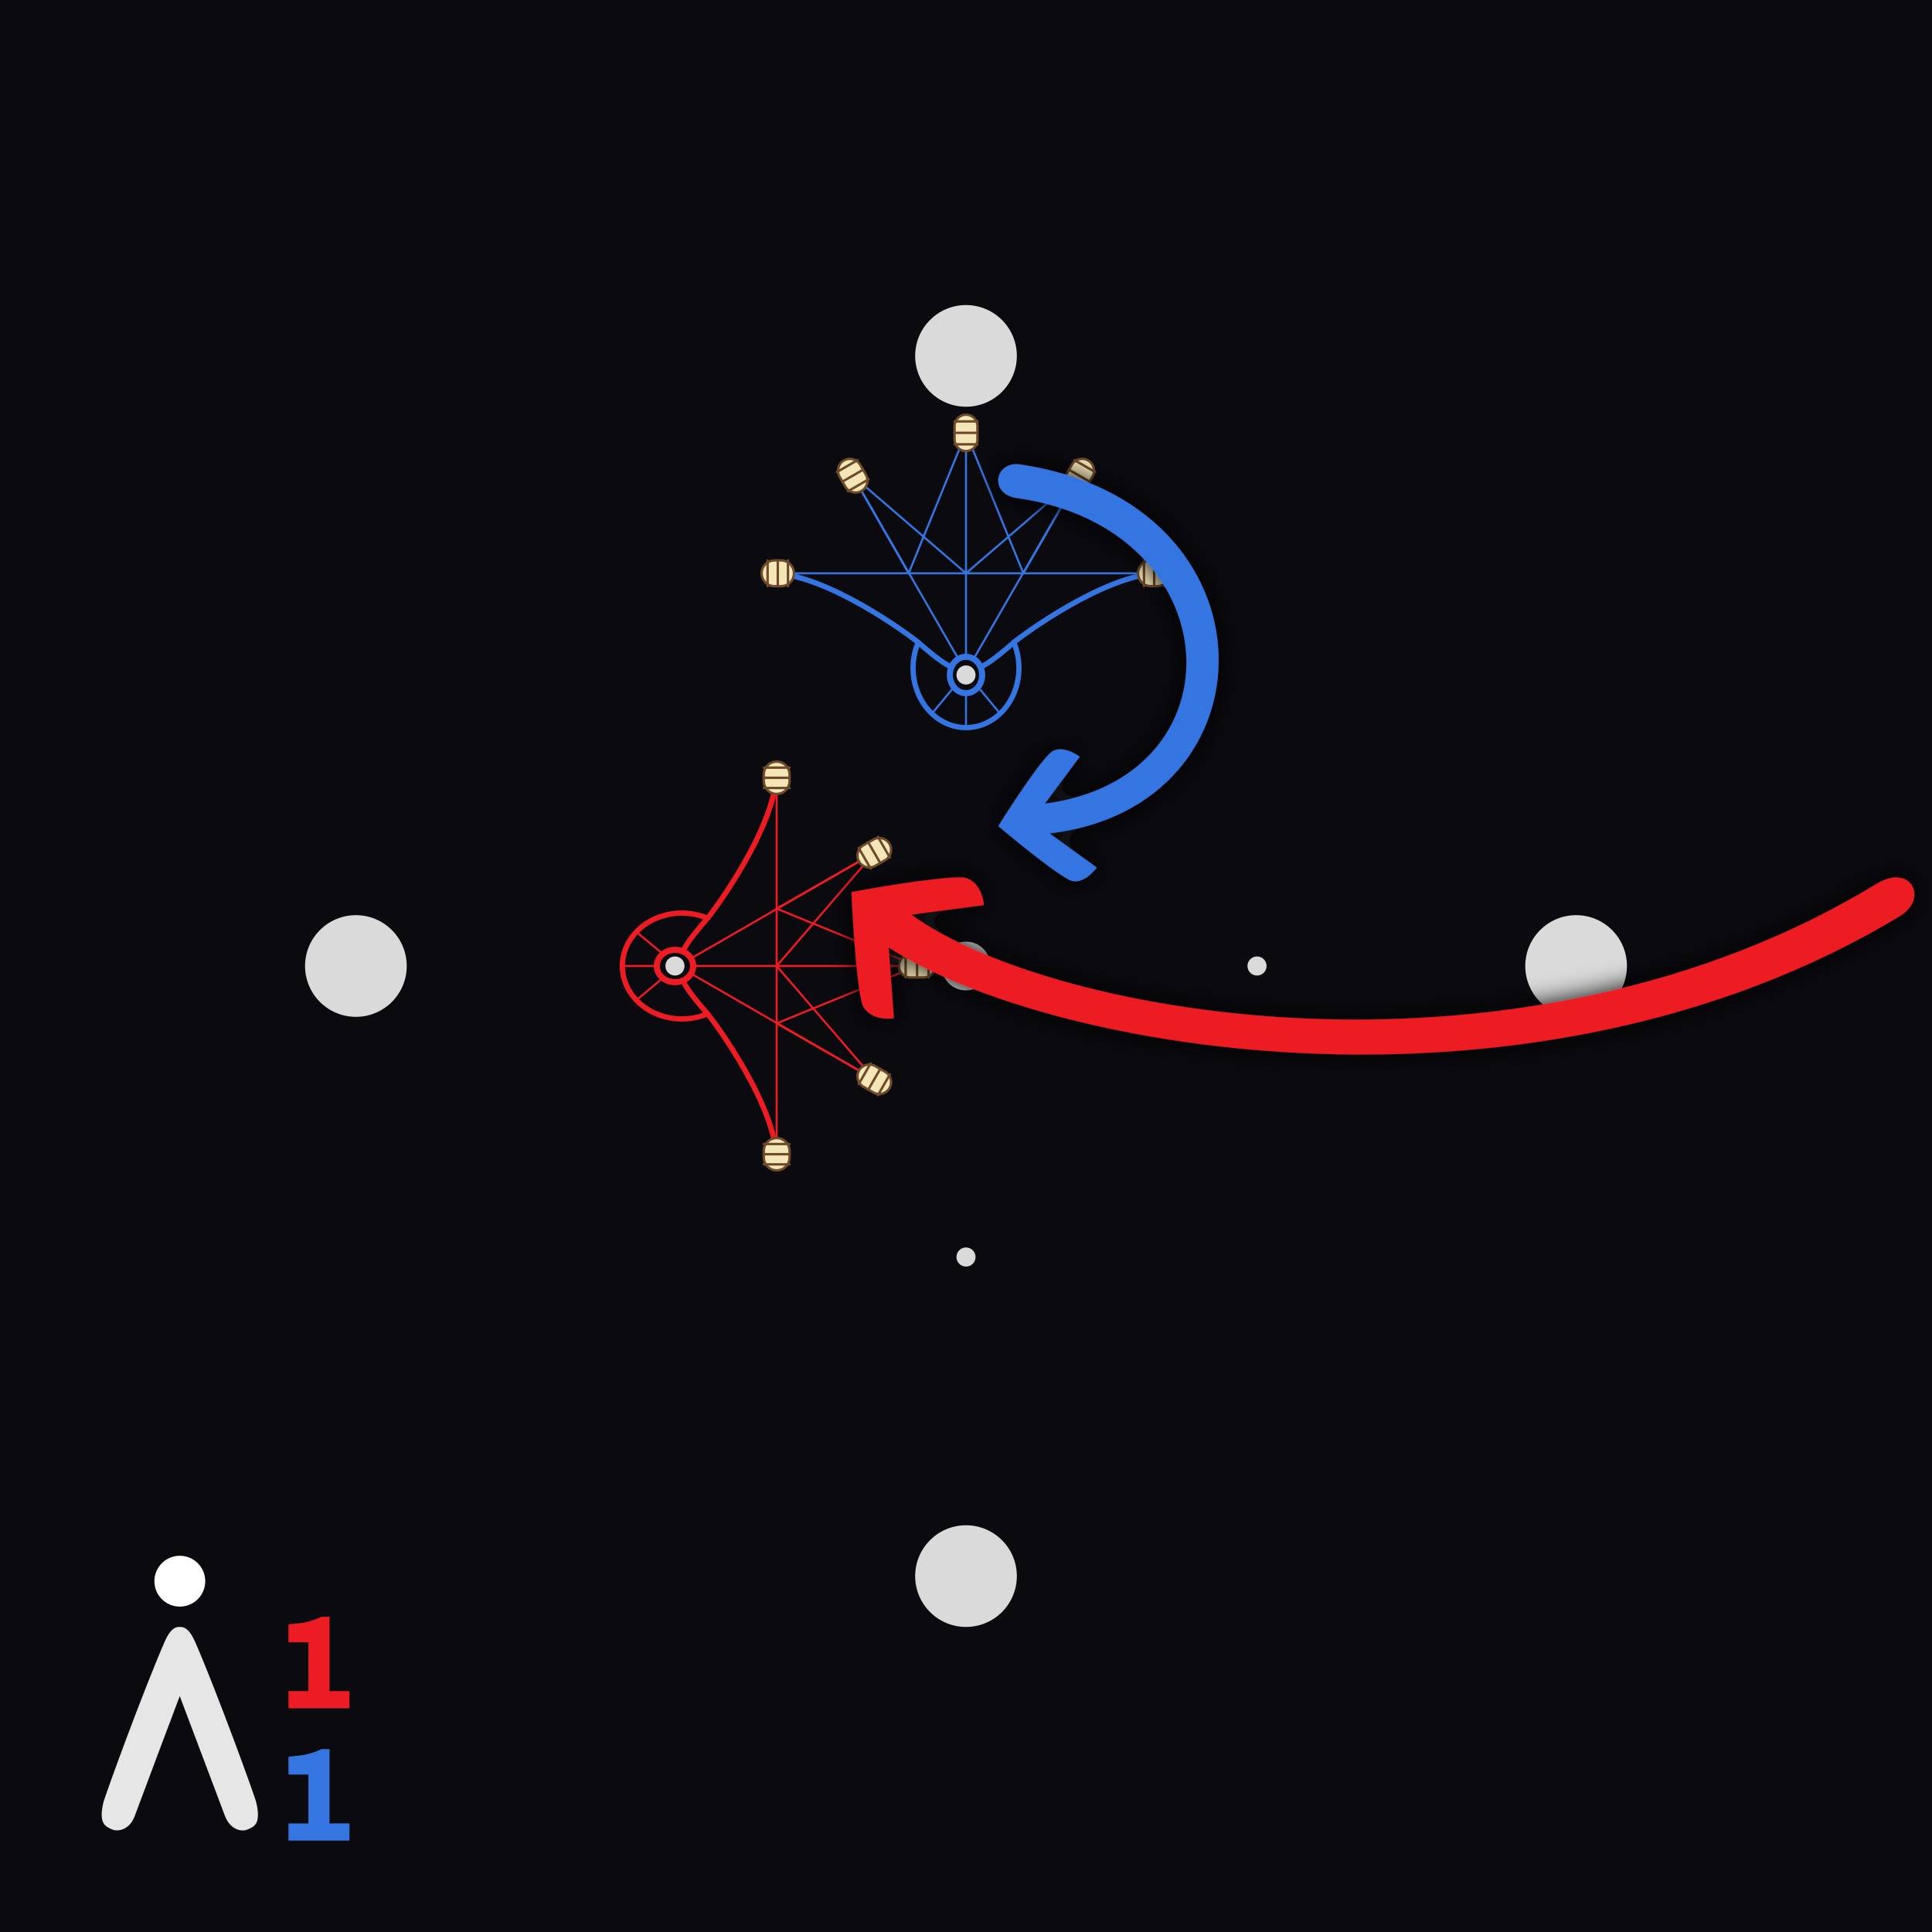
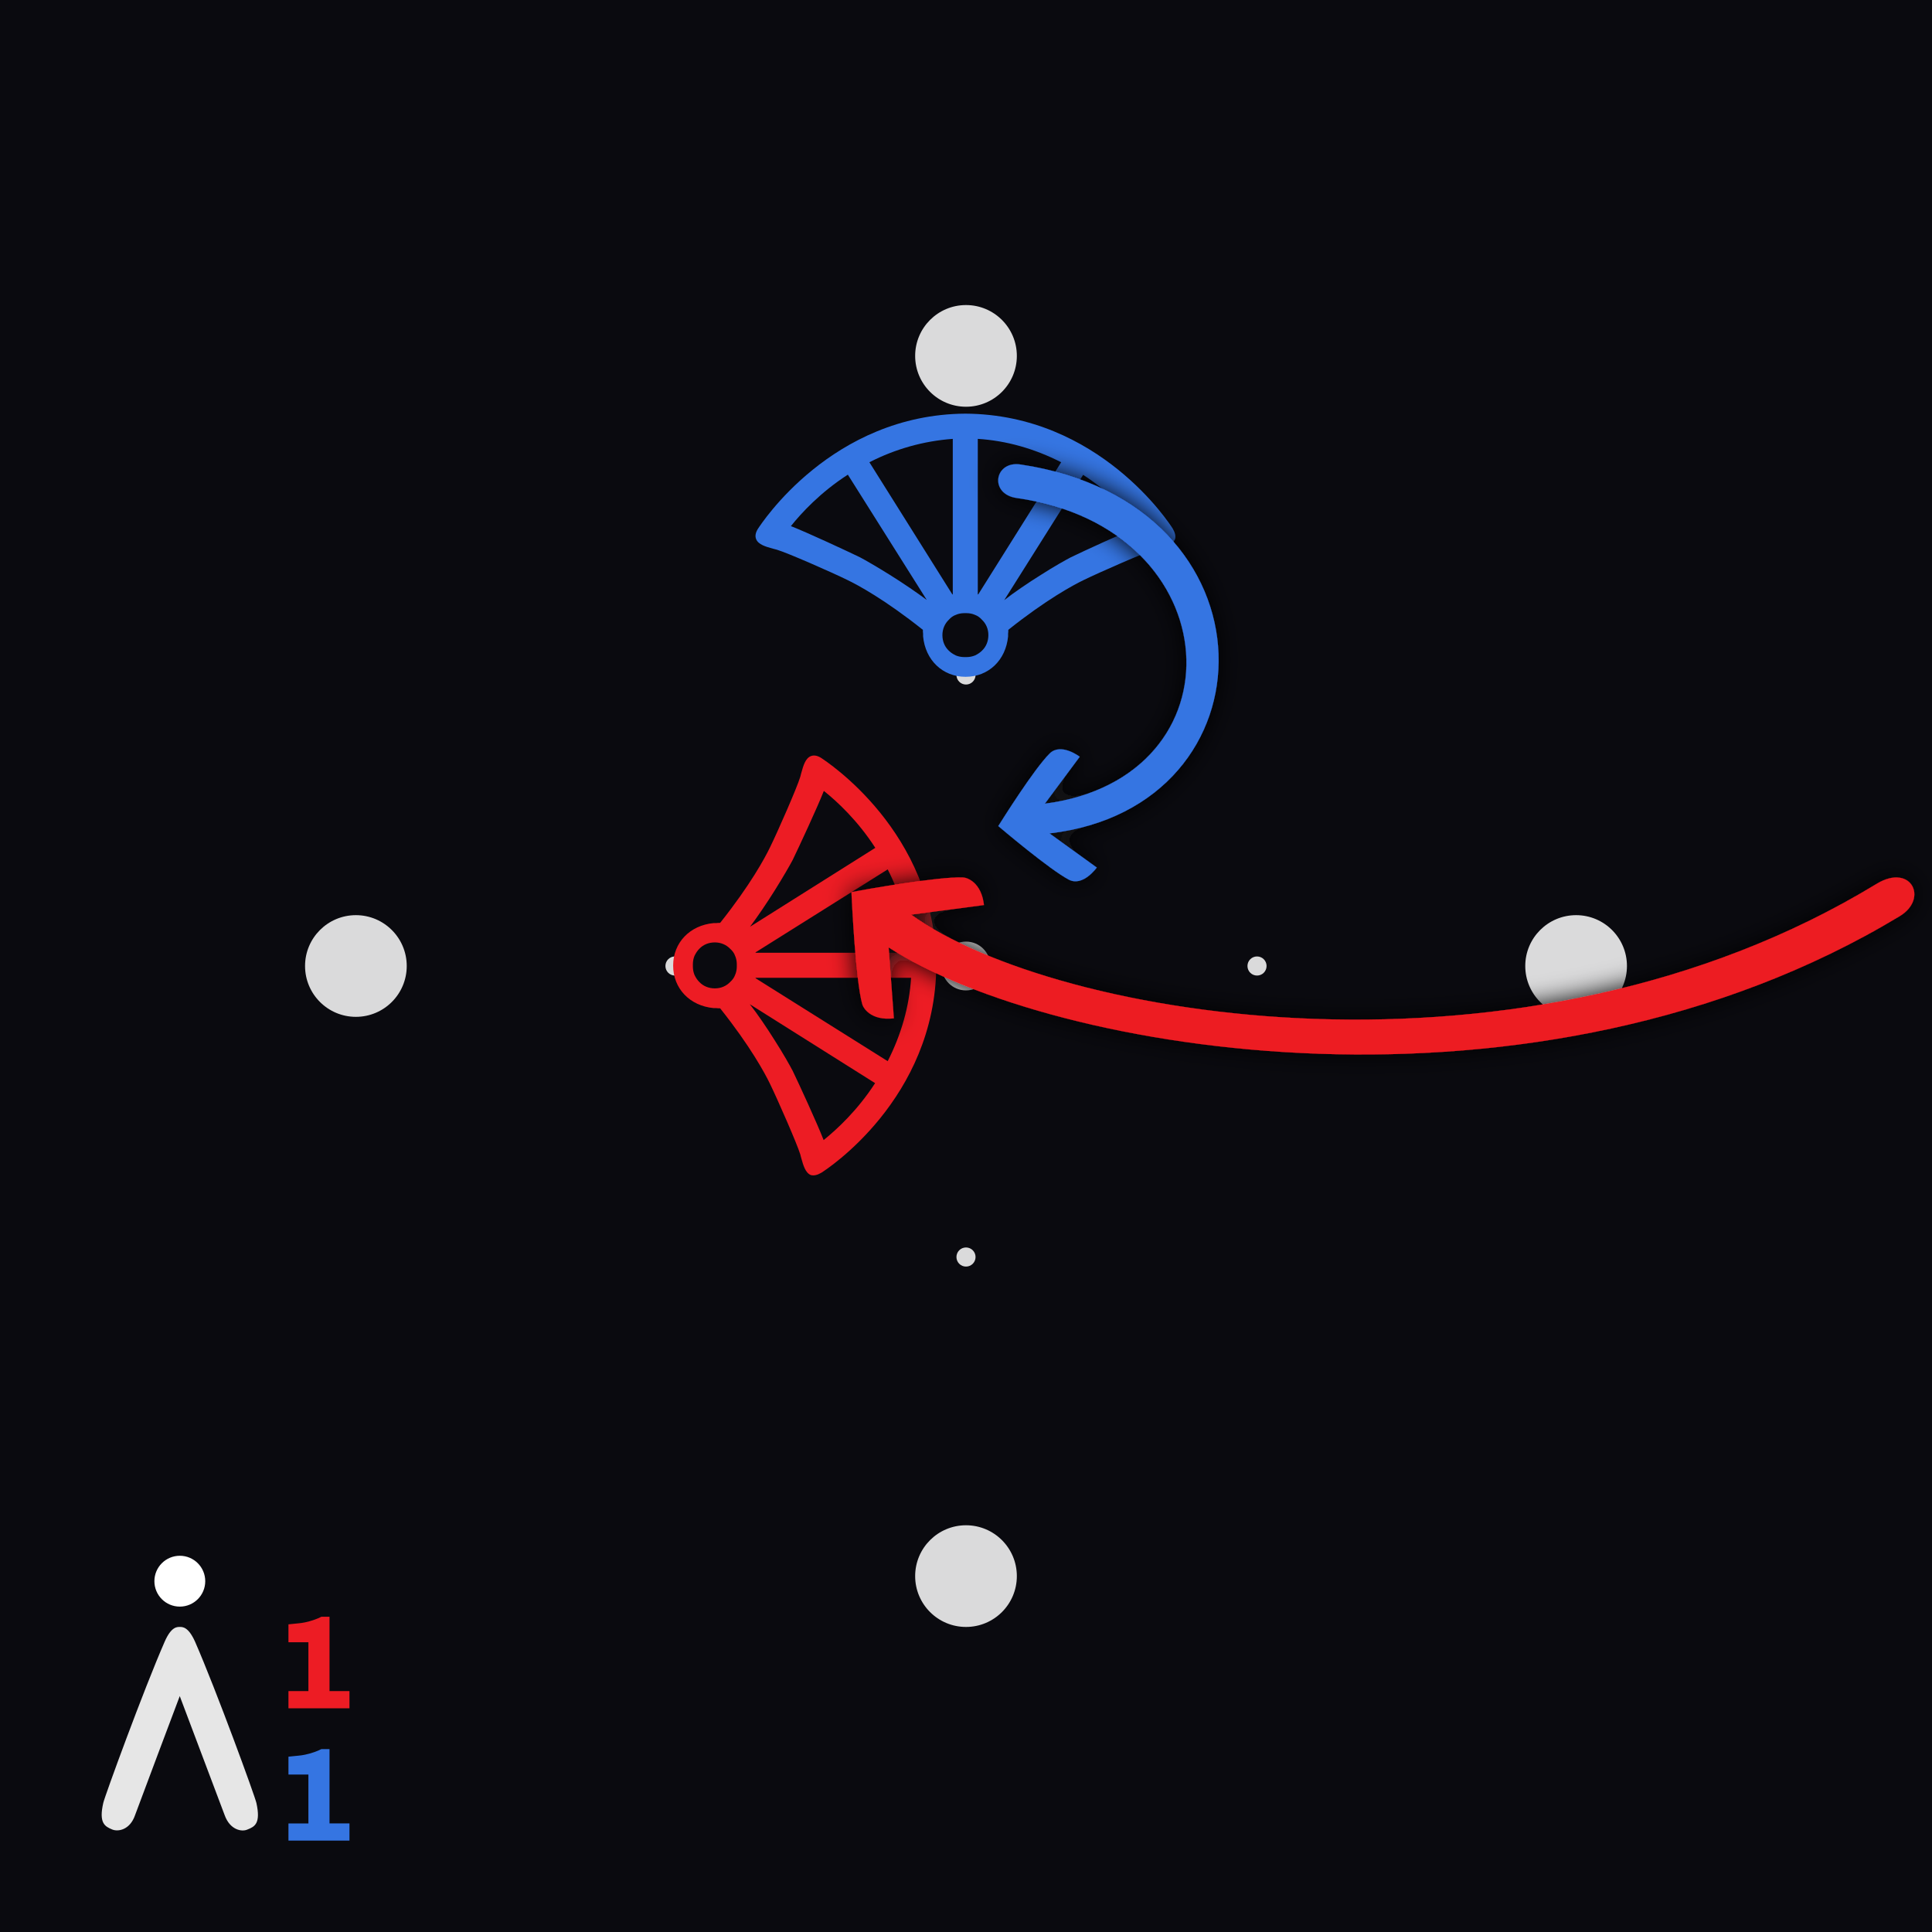
<svg xmlns="http://www.w3.org/2000/svg" viewBox="0 0 950 950" width="950" height="950">
  <defs>
    <filter id="arrow-halo" x="-20%" y="-20%" width="140%" height="140%">
      <feDropShadow dx="0" dy="0" stdDeviation="6" flood-color="#0a0a0f" />
      <feDropShadow dx="0" dy="0" stdDeviation="6" flood-color="#0a0a0f" />
      <feDropShadow dx="0" dy="0" stdDeviation="6" flood-color="#0a0a0f" />
    </filter>
  </defs>
  <rect width="950" height="950" fill="#0a0a0f" />
  <g style="color: #ffffff" opacity="0.85">
    <circle cx="475" cy="475" r="12" fill="#ffffff" />
    <circle cx="475" cy="175" r="25" fill="#ffffff" />
    <circle cx="775" cy="475" r="25" fill="#ffffff" />
    <circle cx="475" cy="775" r="25" fill="#ffffff" />
    <circle cx="175" cy="475" r="25" fill="#ffffff" />
    <circle cx="475" cy="331.9" r="4.7" fill="#ffffff" />
    <circle cx="618.1" cy="475" r="4.7" fill="#ffffff" />
    <circle cx="475" cy="618.1" r="4.7" fill="#ffffff" />
    <circle cx="331.9" cy="475" r="4.7" fill="#ffffff" />
  </g>
  <g transform="translate(475, 331.9) rotate(270) translate(-130, -103.5)">
-     <g data-fan-frame="" fill="none" stroke="#3575E2" stroke-linecap="round" stroke-linejoin="round">
-       <ellipse data-fire-grip-ring="" cx="130" cy="103.5" rx="8.942" ry="7.95" stroke-width="3" />
-       <path data-fire-grip-shell="" d="M 146 80.005 L 144.501 79.415 L 142.967 78.9 L 141.404 78.462 L 139.815 78.103 L 138.206 77.824 L 136.582 77.625 L 134.948 77.507 L 133.31 77.471 L 131.671 77.516 L 130.038 77.642 L 128.416 77.85 L 126.809 78.138 L 125.223 78.506 L 123.662 78.951 L 122.132 79.474 L 120.637 80.073 L 119.183 80.744 L 117.772 81.487 L 116.411 82.299 L 115.103 83.177 L 113.853 84.119 L 112.663 85.122 L 111.539 86.182 L 110.483 87.297 L 109.499 88.463 L 108.59 89.675 L 107.758 90.931 L 107.007 92.226 L 106.339 93.557 L 105.755 94.919 L 105.258 96.308 L 104.85 97.719 L 104.531 99.148 L 104.302 100.591 L 104.164 102.043 L 104.118 103.5 L 104.164 104.957 L 104.302 106.409 L 104.531 107.852 L 104.85 109.281 L 105.258 110.692 L 105.755 112.081 L 106.339 113.443 L 107.007 114.774 L 107.758 116.069 L 108.59 117.325 L 109.499 118.537 L 110.483 119.703 L 111.539 120.818 L 112.663 121.878 L 113.853 122.881 L 115.103 123.823 L 116.411 124.701 L 117.772 125.513 L 119.183 126.256 L 120.637 126.927 L 122.132 127.526 L 123.662 128.048 L 125.223 128.494 L 126.809 128.862 L 128.416 129.15 L 130.038 129.358 L 131.671 129.484 L 133.31 129.53 L 134.948 129.493 L 136.582 129.375 L 138.206 129.176 L 139.815 128.897 L 141.404 128.538 L 142.967 128.1 L 144.501 127.585 L 146 126.995" stroke-width="2.6" />
-       <path data-fire-grip-bridge="1" d="M 123.428 97.032 L 111.001 86.735" />
-       <path data-fire-grip-bridge="2" d="M 119.955 103.5 L 104.118 103.5" />
-       <path data-fire-grip-bridge="3" d="M 123.428 109.968 L 111.001 120.265" />
-       <path data-fire-rail="left" d="M 134.694 94.737 C 137.51 89.729 142.674 83.887 146 80.005 C 149.325 76.122 179.999 34.645 179.999 7.617" stroke-width="2.6" />
-       <path data-fire-spine="2" d="M 139.388 98.91 L 231.148 45.985" />
-       <path data-fire-spine="3" d="M 140.045 103.5 L 252.81 103.5" />
-       <path data-fire-spine="4" d="M 139.388 108.09 L 231.148 161.015" />
-       <path data-fire-rail="right" d="M 134.694 112.263 C 137.51 117.271 142.674 123.113 146 126.995 C 149.325 130.878 179.999 172.355 179.999 199.383" stroke-width="2.6" />
-       <path data-fire-webbing="WickHorizon" d="M 179.999 10.955 L 179.999 196.045" />
-       <path data-fire-webbing="UpperLeftStar" d="M 249.054 103.5 L 179.999 75.29 L 227.997 47.802 L 179.999 103.5" />
-       <path data-fire-webbing="UpperRightStar" d="M 249.054 103.5 L 179.999 131.709 L 227.997 159.198 L 179.999 103.5" />
-     </g>
-     <g data-fire-wick="1" fill="#f5e6b8" stroke="#6d4b2a" stroke-width="1.2" stroke-linecap="round">
-       <rect x="-7.95" y="-6.337" width="15.899" height="12.674" rx="6.337" transform="translate(179.9987 10.9552) rotate(-90)" />
-       <path data-fire-wick-wrap="1-1" d="M 173.662 15.963 L 186.336 15.963" />
-       <path data-fire-wick-wrap="1-2" d="M 173.662 10.955 L 186.336 10.955" />
-       <path data-fire-wick-wrap="1-3" d="M 173.662 5.948 L 186.336 5.948" />
-     </g>
-     <g data-fire-wick="2" fill="#f5e6b8" stroke="#6d4b2a" stroke-width="1.2" stroke-linecap="round">
-       <rect x="-8.66" y="-5.851" width="17.32" height="11.701" rx="5.851" transform="translate(227.9974 47.8017) rotate(-29.9754)" />
-       <path data-fire-wick-wrap="2-1" d="M 220.349 45.459 L 226.195 55.595" />
-       <path data-fire-wick-wrap="2-2" d="M 225.074 42.734 L 230.921 52.87" />
-       <path data-fire-wick-wrap="2-3" d="M 229.8 40.008 L 235.646 50.144" />
-     </g>
-     <g data-fire-wick="3" fill="#f5e6b8" stroke="#6d4b2a" stroke-width="1.2" stroke-linecap="round">
-       <rect x="-8.942" y="-5.634" width="17.884" height="11.267" rx="5.634" transform="translate(249.0545 103.5) rotate(0)" />
-       <path data-fire-wick-wrap="3-1" d="M 243.422 97.867 L 243.422 109.133" />
-       <path data-fire-wick-wrap="3-2" d="M 249.054 97.867 L 249.054 109.133" />
-       <path data-fire-wick-wrap="3-3" d="M 254.687 97.867 L 254.687 109.133" />
-     </g>
-     <g data-fire-wick="4" fill="#f5e6b8" stroke="#6d4b2a" stroke-width="1.2" stroke-linecap="round">
-       <rect x="-8.66" y="-5.851" width="17.32" height="11.701" rx="5.851" transform="translate(227.9974 159.1983) rotate(29.9754)" />
-       <path data-fire-wick-wrap="4-1" d="M 226.195 151.405 L 220.349 161.541" />
-       <path data-fire-wick-wrap="4-2" d="M 230.921 154.13 L 225.074 164.266" />
-       <path data-fire-wick-wrap="4-3" d="M 235.646 156.856 L 229.8 166.992" />
-     </g>
-     <g data-fire-wick="5" fill="#f5e6b8" stroke="#6d4b2a" stroke-width="1.2" stroke-linecap="round">
-       <rect x="-7.95" y="-6.337" width="15.899" height="12.674" rx="6.337" transform="translate(179.9987 196.0448) rotate(90)" />
-       <path data-fire-wick-wrap="5-1" d="M 186.336 191.037 L 173.662 191.037" />
-       <path data-fire-wick-wrap="5-2" d="M 186.336 196.045 L 173.662 196.045" />
-       <path data-fire-wick-wrap="5-3" d="M 186.336 201.052 L 173.662 201.052" />
-     </g>
+     <style type="text/css">
+ 	.st0-blue{fill:#3575E2;}
+ </style>
+     <path class="st0-blue" d="M201.9 205.2c2.3-1.4 56.2-36.2 56.6-102-.4-65.8-54.4-100.5-56.6-102q-2.85-1.8-5.1-.9c-2.7 1.1-3.7 4.7-4.7 8.3-.2.6-.3 1.3-.5 1.9-1.5 5.1-11.1 27-14.9 34.7-2.4 5-9.6 18.4-24.5 37.1-.7 0-1.4 0-1.9.1H149c-11.7 1.1-19.9 9.6-19.9 20.9s8.2 19.8 19.9 20.9h1.3c.5.1 1.3.1 1.9.1 14.9 18.7 22.1 32.1 24.5 37.1 3.8 7.8 13.4 29.7 14.9 34.7.2.6.3 1.3.5 1.9 1 3.5 2 7.2 4.7 8.3 1.5.4 3.2 0 5.1-1.1zM179.2 66.1c4-6.4 7.4-12.3 8.7-14.8 3-6.2 12-25.5 15.3-33.9 6.4 5.1 16.6 14.5 25.3 28l-61.6 38.8c3.6-4.8 8.3-11.7 12.3-18.1zM234.6 56a107 107 0 0 1 11.5 41h-76.4c-.1-.1-.1-.1-.1-.2zM142 111.4c-.9-.9-1.7-2-2.4-3.5-.5-1.2-.8-2.7-.8-4.1v-1.2c0-1.4.3-2.9.8-4.1.7-1.4 1.4-2.5 2.4-3.5 1.9-2 4.6-3.1 7.6-3.1 2.9 0 5.6 1.1 7.6 3.2 1 .9 1.9 2 2.4 3.5.5 1.1.8 2.6.8 4v1.2c0 1.4-.3 2.9-.8 4-.5 1.4-1.3 2.5-2.4 3.5-2 2.1-4.6 3.2-7.6 3.2s-5.7-1.1-7.6-3.1zm27.6-1.9c0-.1 0-.1.1-.2h76.4c-.9 14.1-4.8 27.8-11.5 41zm18.3 45.6c-1.3-2.5-4.6-8.4-8.7-14.8-4-6.4-8.7-13.3-12.4-18l61.6 38.8c-8.7 13.5-18.9 22.8-25.3 28-3.3-8.5-12.2-27.8-15.2-34z" />
  </g>
  <g transform="translate(331.9, 475) rotate(0) translate(-130, -103.5)">
-     <g data-fan-frame="" fill="none" stroke="#ED1C24" stroke-linecap="round" stroke-linejoin="round">
-       <ellipse data-fire-grip-ring="" cx="130" cy="103.5" rx="8.942" ry="7.95" stroke-width="3" />
-       <path data-fire-grip-shell="" d="M 146 80.005 L 144.501 79.415 L 142.967 78.9 L 141.404 78.462 L 139.815 78.103 L 138.206 77.824 L 136.582 77.625 L 134.948 77.507 L 133.31 77.471 L 131.671 77.516 L 130.038 77.642 L 128.416 77.85 L 126.809 78.138 L 125.223 78.506 L 123.662 78.951 L 122.132 79.474 L 120.637 80.073 L 119.183 80.744 L 117.772 81.487 L 116.411 82.299 L 115.103 83.177 L 113.853 84.119 L 112.663 85.122 L 111.539 86.182 L 110.483 87.297 L 109.499 88.463 L 108.59 89.675 L 107.758 90.931 L 107.007 92.226 L 106.339 93.557 L 105.755 94.919 L 105.258 96.308 L 104.85 97.719 L 104.531 99.148 L 104.302 100.591 L 104.164 102.043 L 104.118 103.5 L 104.164 104.957 L 104.302 106.409 L 104.531 107.852 L 104.85 109.281 L 105.258 110.692 L 105.755 112.081 L 106.339 113.443 L 107.007 114.774 L 107.758 116.069 L 108.59 117.325 L 109.499 118.537 L 110.483 119.703 L 111.539 120.818 L 112.663 121.878 L 113.853 122.881 L 115.103 123.823 L 116.411 124.701 L 117.772 125.513 L 119.183 126.256 L 120.637 126.927 L 122.132 127.526 L 123.662 128.048 L 125.223 128.494 L 126.809 128.862 L 128.416 129.15 L 130.038 129.358 L 131.671 129.484 L 133.31 129.53 L 134.948 129.493 L 136.582 129.375 L 138.206 129.176 L 139.815 128.897 L 141.404 128.538 L 142.967 128.1 L 144.501 127.585 L 146 126.995" stroke-width="2.6" />
-       <path data-fire-grip-bridge="1" d="M 123.428 97.032 L 111.001 86.735" />
-       <path data-fire-grip-bridge="2" d="M 119.955 103.5 L 104.118 103.5" />
-       <path data-fire-grip-bridge="3" d="M 123.428 109.968 L 111.001 120.265" />
-       <path data-fire-rail="left" d="M 134.694 94.737 C 137.51 89.729 142.674 83.887 146 80.005 C 149.325 76.122 179.999 34.645 179.999 7.617" stroke-width="2.6" />
-       <path data-fire-spine="2" d="M 139.388 98.91 L 231.148 45.985" />
-       <path data-fire-spine="3" d="M 140.045 103.5 L 252.81 103.5" />
-       <path data-fire-spine="4" d="M 139.388 108.09 L 231.148 161.015" />
-       <path data-fire-rail="right" d="M 134.694 112.263 C 137.51 117.271 142.674 123.113 146 126.995 C 149.325 130.878 179.999 172.355 179.999 199.383" stroke-width="2.6" />
-       <path data-fire-webbing="WickHorizon" d="M 179.999 10.955 L 179.999 196.045" />
-       <path data-fire-webbing="UpperLeftStar" d="M 249.054 103.5 L 179.999 75.29 L 227.997 47.802 L 179.999 103.5" />
-       <path data-fire-webbing="UpperRightStar" d="M 249.054 103.5 L 179.999 131.709 L 227.997 159.198 L 179.999 103.5" />
-     </g>
-     <g data-fire-wick="1" fill="#f5e6b8" stroke="#6d4b2a" stroke-width="1.2" stroke-linecap="round">
-       <rect x="-7.95" y="-6.337" width="15.899" height="12.674" rx="6.337" transform="translate(179.9987 10.9552) rotate(-90)" />
-       <path data-fire-wick-wrap="1-1" d="M 173.662 15.963 L 186.336 15.963" />
-       <path data-fire-wick-wrap="1-2" d="M 173.662 10.955 L 186.336 10.955" />
-       <path data-fire-wick-wrap="1-3" d="M 173.662 5.948 L 186.336 5.948" />
-     </g>
-     <g data-fire-wick="2" fill="#f5e6b8" stroke="#6d4b2a" stroke-width="1.2" stroke-linecap="round">
-       <rect x="-8.66" y="-5.851" width="17.32" height="11.701" rx="5.851" transform="translate(227.9974 47.8017) rotate(-29.9754)" />
-       <path data-fire-wick-wrap="2-1" d="M 220.349 45.459 L 226.195 55.595" />
-       <path data-fire-wick-wrap="2-2" d="M 225.074 42.734 L 230.921 52.87" />
-       <path data-fire-wick-wrap="2-3" d="M 229.8 40.008 L 235.646 50.144" />
-     </g>
-     <g data-fire-wick="3" fill="#f5e6b8" stroke="#6d4b2a" stroke-width="1.2" stroke-linecap="round">
-       <rect x="-8.942" y="-5.634" width="17.884" height="11.267" rx="5.634" transform="translate(249.0545 103.5) rotate(0)" />
-       <path data-fire-wick-wrap="3-1" d="M 243.422 97.867 L 243.422 109.133" />
-       <path data-fire-wick-wrap="3-2" d="M 249.054 97.867 L 249.054 109.133" />
-       <path data-fire-wick-wrap="3-3" d="M 254.687 97.867 L 254.687 109.133" />
-     </g>
-     <g data-fire-wick="4" fill="#f5e6b8" stroke="#6d4b2a" stroke-width="1.2" stroke-linecap="round">
-       <rect x="-8.66" y="-5.851" width="17.32" height="11.701" rx="5.851" transform="translate(227.9974 159.1983) rotate(29.9754)" />
-       <path data-fire-wick-wrap="4-1" d="M 226.195 151.405 L 220.349 161.541" />
-       <path data-fire-wick-wrap="4-2" d="M 230.921 154.13 L 225.074 164.266" />
-       <path data-fire-wick-wrap="4-3" d="M 235.646 156.856 L 229.8 166.992" />
-     </g>
-     <g data-fire-wick="5" fill="#f5e6b8" stroke="#6d4b2a" stroke-width="1.2" stroke-linecap="round">
-       <rect x="-7.95" y="-6.337" width="15.899" height="12.674" rx="6.337" transform="translate(179.9987 196.0448) rotate(90)" />
-       <path data-fire-wick-wrap="5-1" d="M 186.336 191.037 L 173.662 191.037" />
-       <path data-fire-wick-wrap="5-2" d="M 186.336 196.045 L 173.662 196.045" />
-       <path data-fire-wick-wrap="5-3" d="M 186.336 201.052 L 173.662 201.052" />
-     </g>
+     <style type="text/css">
+ 	.st0-red{fill:#ED1C24;}
+ </style>
+     <path class="st0-red" d="M201.9 205.2c2.3-1.4 56.2-36.2 56.6-102-.4-65.8-54.4-100.5-56.6-102q-2.85-1.8-5.1-.9c-2.7 1.1-3.7 4.7-4.7 8.3-.2.6-.3 1.3-.5 1.9-1.5 5.1-11.1 27-14.9 34.7-2.4 5-9.6 18.4-24.5 37.1-.7 0-1.4 0-1.9.1H149c-11.7 1.1-19.9 9.6-19.9 20.9s8.2 19.8 19.9 20.9h1.3c.5.1 1.3.1 1.9.1 14.9 18.7 22.1 32.1 24.5 37.1 3.8 7.8 13.4 29.7 14.9 34.7.2.6.3 1.3.5 1.9 1 3.5 2 7.2 4.7 8.3 1.5.4 3.2 0 5.1-1.1zM179.2 66.1c4-6.4 7.4-12.3 8.7-14.8 3-6.2 12-25.5 15.3-33.9 6.4 5.1 16.6 14.5 25.3 28l-61.6 38.8c3.6-4.8 8.3-11.7 12.3-18.1zM234.6 56a107 107 0 0 1 11.5 41h-76.4c-.1-.1-.1-.1-.1-.2zM142 111.4c-.9-.9-1.7-2-2.4-3.5-.5-1.2-.8-2.7-.8-4.1v-1.2c0-1.4.3-2.9.8-4.1.7-1.4 1.4-2.5 2.4-3.5 1.9-2 4.6-3.1 7.6-3.1 2.9 0 5.6 1.1 7.6 3.2 1 .9 1.9 2 2.4 3.5.5 1.1.8 2.6.8 4v1.2c0 1.4-.3 2.9-.8 4-.5 1.4-1.3 2.5-2.4 3.5-2 2.1-4.6 3.2-7.6 3.2s-5.7-1.1-7.6-3.1zm27.6-1.9c0-.1 0-.1.1-.2h76.4c-.9 14.1-4.8 27.8-11.5 41zm18.3 45.6c-1.3-2.5-4.6-8.4-8.7-14.8-4-6.4-8.7-13.3-12.4-18l61.6 38.8c-8.7 13.5-18.9 22.8-25.3 28-3.3-8.5-12.2-27.8-15.2-34z" />
  </g>
  <g filter="url(#arrow-halo)" transform="translate(545, 325) rotate(0) translate(-54.15, -108.4)">
    <path d="m48.5 210-23.3-16.8C137.5 180.2 139.3 31 11 11.8c-12.9-2-15.7 14.6-1.8 16.5C114.6 43.2 121 165.7 22.9 178.6l17.2-23.1s-9.3-7.1-14.8-1.6c-7.7 7.6-23.7 33.2-25.3 35.7 2.3 1.9 25.3 21.4 34.8 26.4 7 3.5 13.7-6.1 13.7-6" style="fill:#3575E2" />
  </g>
  <g filter="url(#arrow-halo)" transform="translate(680, 475) rotate(180) translate(-261.35, -43.55)">
    <path d="M522.7 79.9c-.1 0 0 0 0 0-6.2 1.2-42.8 7.7-54.8 7.2-1.8 0-9.1-2.1-10.4-13.6l35.8-4.7C422 17.4 191.8-21.6 18.5 84 1.7 94.2-7.2 76.7 7.3 68 186.2-39.9 424 .7 504.4 52.7l-2.6-34.9c11.5-1.3 15.2 5.3 15.6 7.1 3.2 11.6 5 48.8 5.3 55" style="fill:#ED1C24" />
  </g>
  <g transform="translate(50, 800)">
    <svg width="76.84" height="100.07" viewBox="21.61 0 76.84 100.07">
      <path fill="#e6e6e6" d="M22.4 86.5c.6-2.9 19.7-55.3 30.2-79.3C55.8-.1 58.6 0 60 0s4.2-.1 7.5 7.2c10.5 24 29.6 76.4 30.2 79.4 2.2 10-.8 11.6-4.4 13-2.8 1.3-8.6.2-11.2-7C80.5 88.4 60 34 60 34S39.5 88.4 38 92.6c-2.5 7.2-8.3 8.2-11.2 7-3.6-1.5-6.7-3.1-4.4-13.1" />
    </svg>
    <svg x="91.84" y="-5" width="30" height="45" viewBox="0 0 30 45">
      <g id="Layer_1-2" data-name="Layer 1">
        <path fill="#ED1C24" d="m30,36.54v8.46H0v-8.46h9.81V12.52H0V3.72l3.31-.34c2.28-.23,3.71-.27,7.06-1.18,3.44-.93,5.83-2.21,5.83-2.21h3.99v36.54h9.81Z" />
      </g>
    </svg>
    <svg x="91.84" y="60.07" width="30" height="45" viewBox="0 0 30 45">
      <g id="Layer_1-2" data-name="Layer 1">
        <path fill="#3575E2" d="m30,36.54v8.46H0v-8.46h9.81V12.52H0V3.72l3.31-.34c2.28-.23,3.71-.27,7.06-1.18,3.44-.93,5.83-2.21,5.83-2.21h3.99v36.54h9.81Z" />
      </g>
    </svg>
    <circle cx="38.42" cy="-22.5" r="12.5" fill="#ffffff" />
  </g>
</svg>
